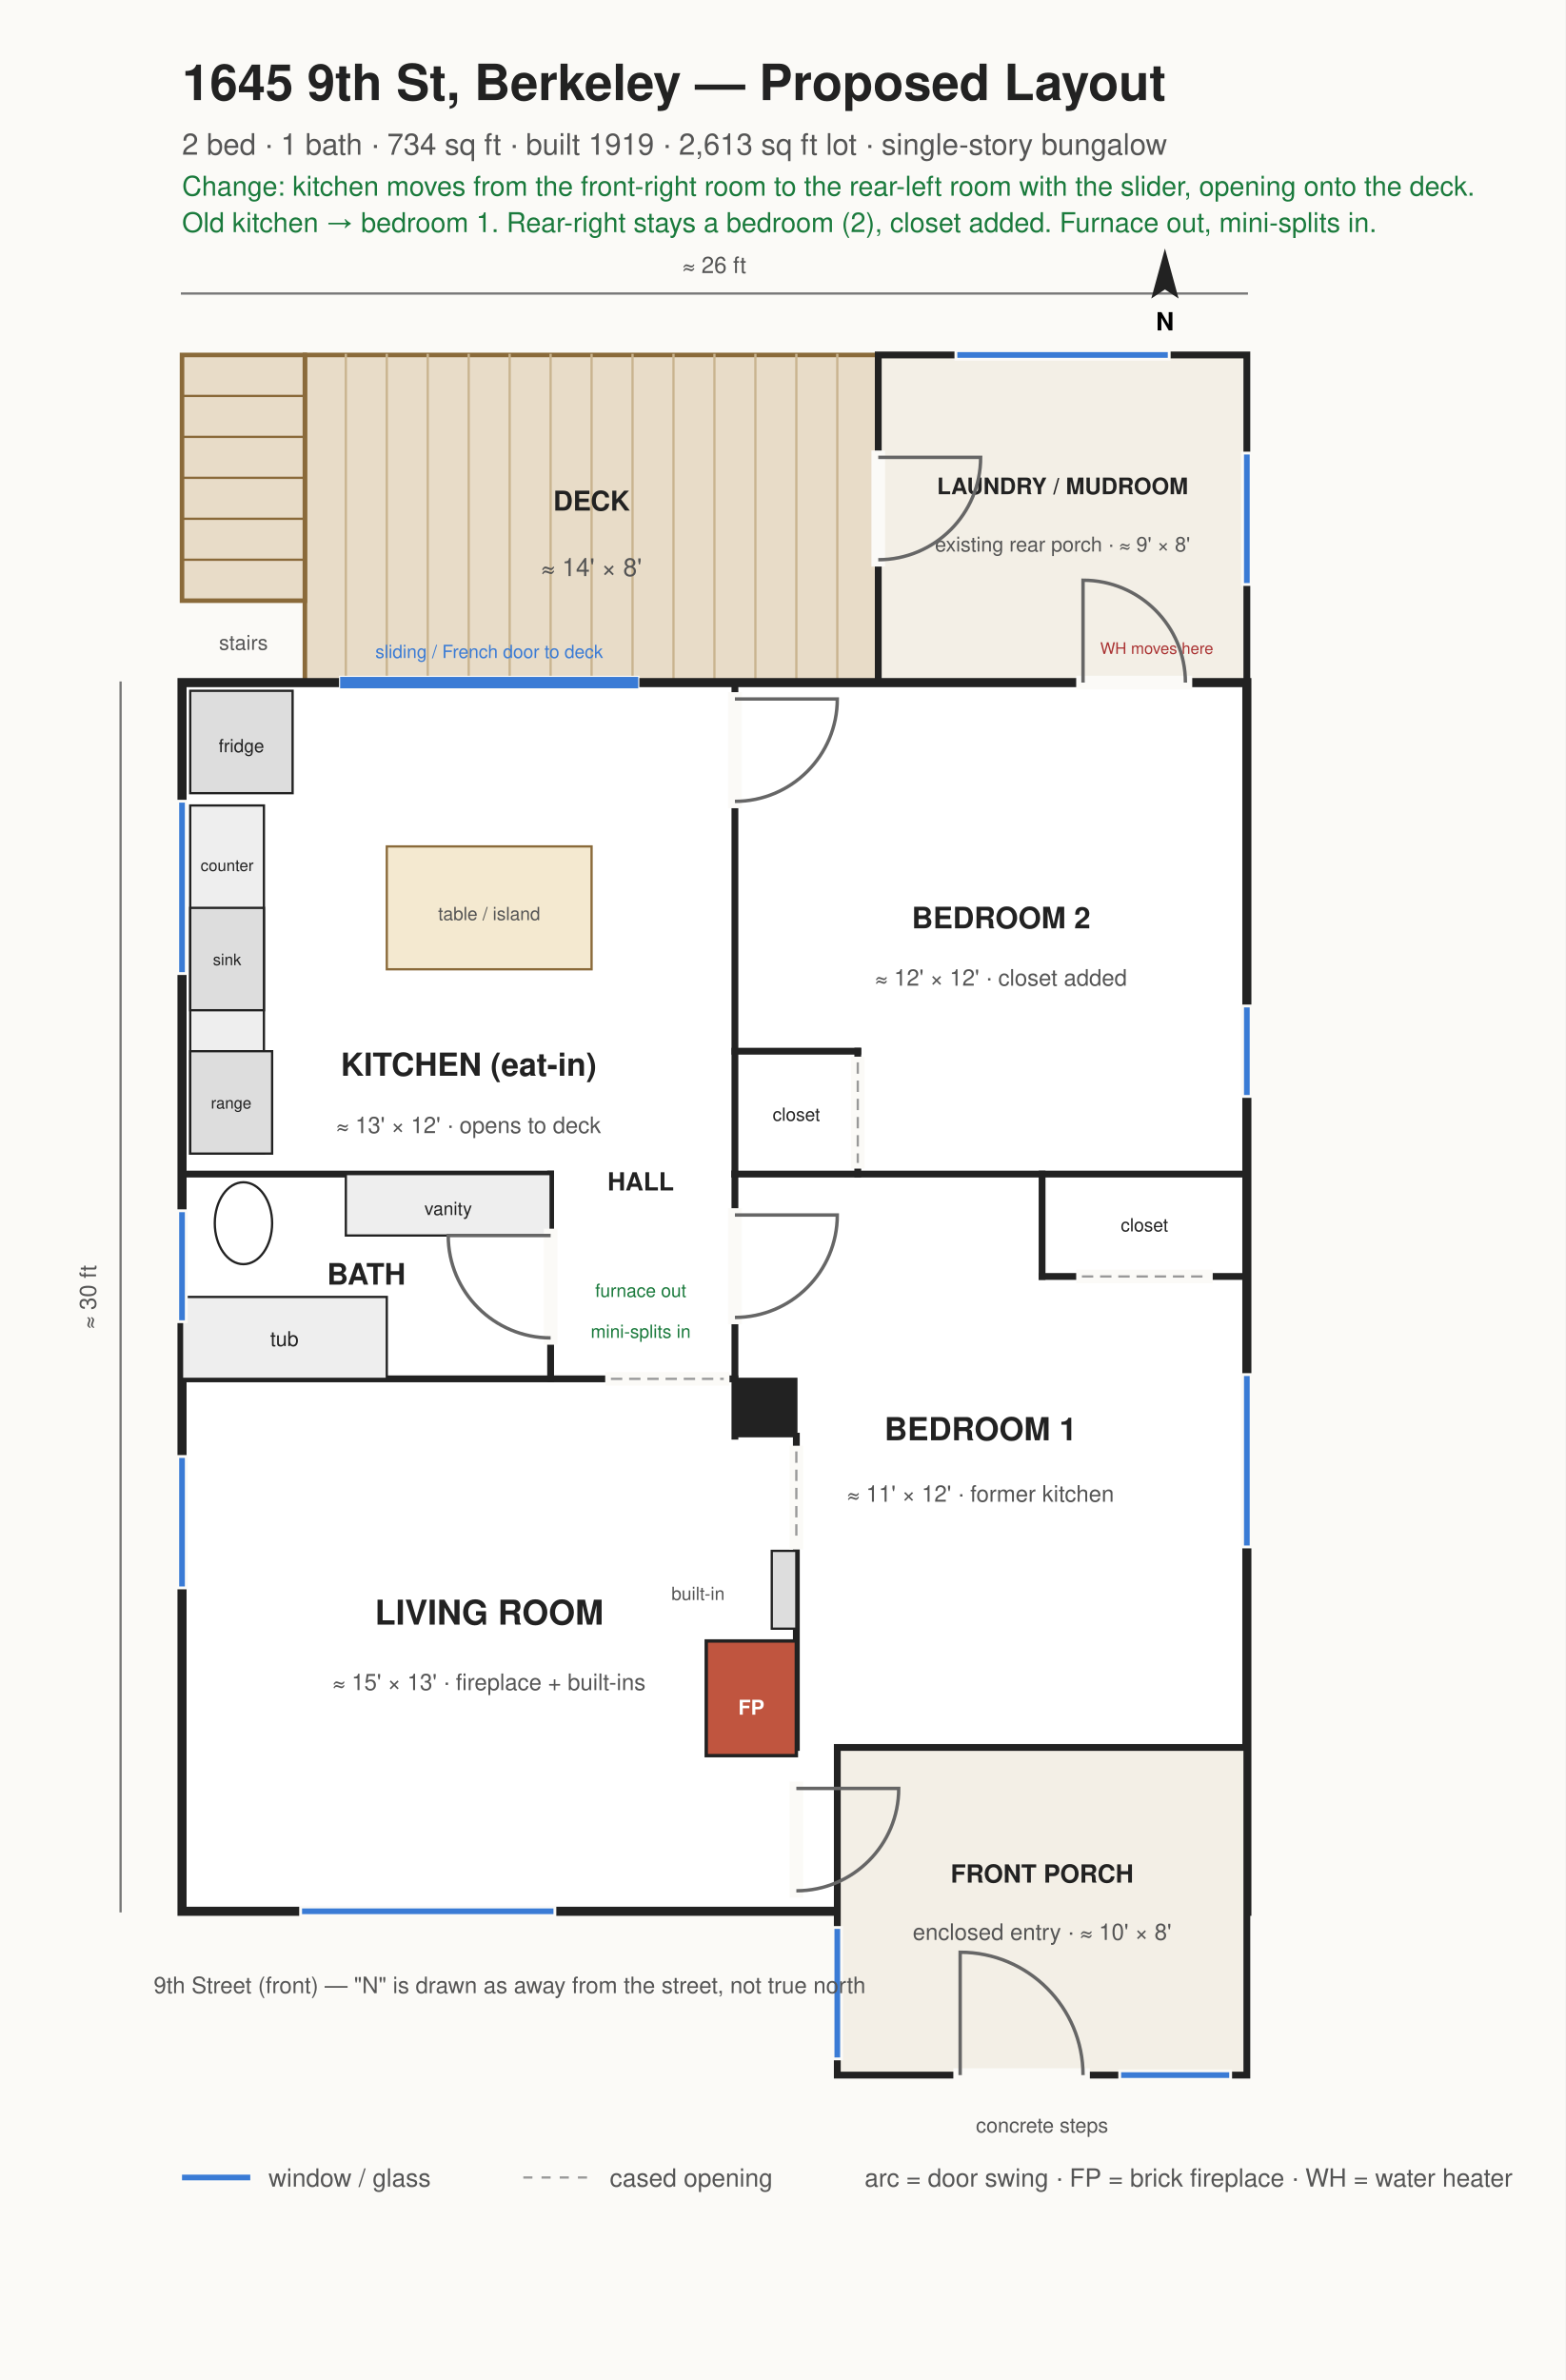
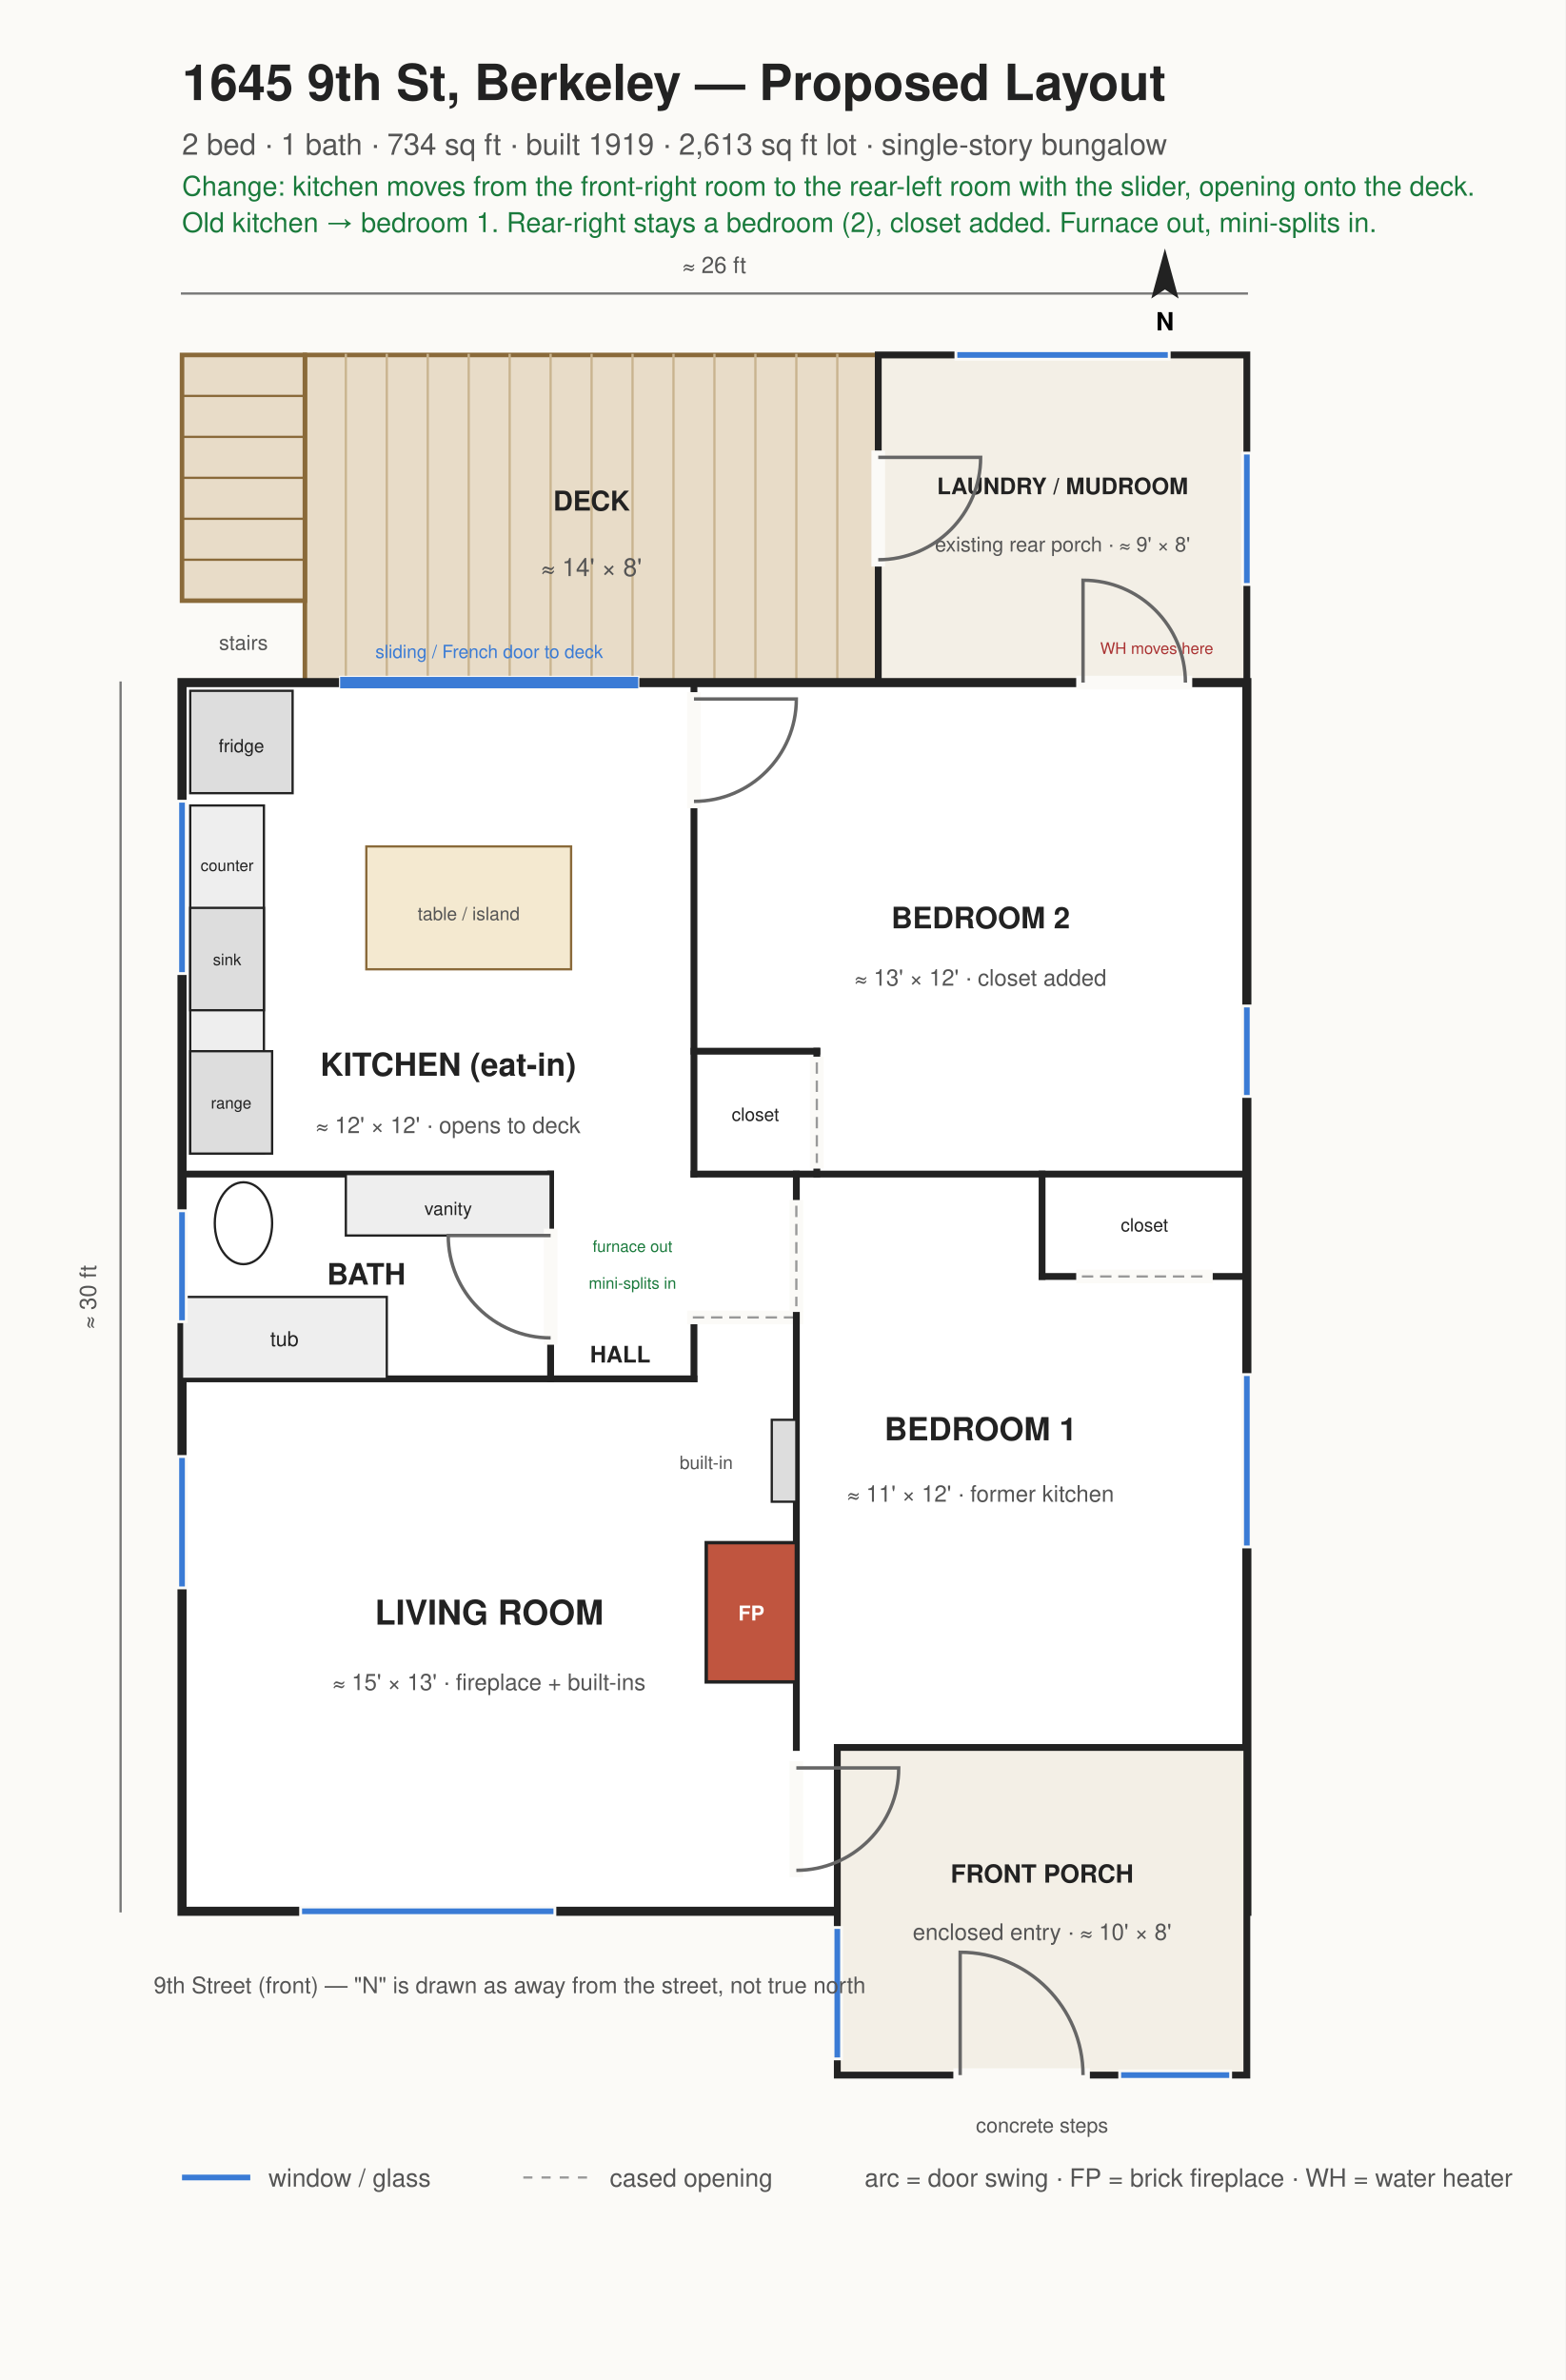
<svg xmlns="http://www.w3.org/2000/svg" width="688" height="1046" viewBox="0 0 688 1046" font-family="Helvetica, Arial, sans-serif">
  <rect width="688" height="1046" fill="#fbfaf7" />
  <text x="80" y="44" font-size="22" font-weight="bold" fill="#222">1645 9th St, Berkeley — Proposed Layout</text>
  <text x="80" y="68" font-size="13" fill="#555">2 bed · 1 bath · 734 sq ft · built 1919 · 2,613 sq ft lot · single-story bungalow</text>
  <text x="80" y="86" font-size="12" fill="#1a7a3c">Change: kitchen moves from the front-right room to the rear-left room with the slider, opening onto the deck.</text>
  <text x="80" y="102" font-size="12" fill="#1a7a3c">Old kitchen → bedroom 1. Rear-right stays a bedroom (2), closet added. Furnace out, mini-splits in.</text>
  <rect x="134" y="156" width="252" height="144" fill="#e8dcc8" stroke="#8a6a3a" stroke-width="2" />
  <line x1="152" y1="156" x2="152" y2="300" stroke="#c9b48f" stroke-width="1" stroke-linecap="square" />
  <line x1="170" y1="156" x2="170" y2="300" stroke="#c9b48f" stroke-width="1" stroke-linecap="square" />
  <line x1="188" y1="156" x2="188" y2="300" stroke="#c9b48f" stroke-width="1" stroke-linecap="square" />
  <line x1="206" y1="156" x2="206" y2="300" stroke="#c9b48f" stroke-width="1" stroke-linecap="square" />
  <line x1="224" y1="156" x2="224" y2="300" stroke="#c9b48f" stroke-width="1" stroke-linecap="square" />
  <line x1="242" y1="156" x2="242" y2="300" stroke="#c9b48f" stroke-width="1" stroke-linecap="square" />
  <line x1="260" y1="156" x2="260" y2="300" stroke="#c9b48f" stroke-width="1" stroke-linecap="square" />
  <line x1="278" y1="156" x2="278" y2="300" stroke="#c9b48f" stroke-width="1" stroke-linecap="square" />
  <line x1="296" y1="156" x2="296" y2="300" stroke="#c9b48f" stroke-width="1" stroke-linecap="square" />
  <line x1="314" y1="156" x2="314" y2="300" stroke="#c9b48f" stroke-width="1" stroke-linecap="square" />
  <line x1="332" y1="156" x2="332" y2="300" stroke="#c9b48f" stroke-width="1" stroke-linecap="square" />
  <line x1="350" y1="156" x2="350" y2="300" stroke="#c9b48f" stroke-width="1" stroke-linecap="square" />
  <line x1="368" y1="156" x2="368" y2="300" stroke="#c9b48f" stroke-width="1" stroke-linecap="square" />
  <text x="260" y="224.4" font-size="12" text-anchor="middle" fill="#222" font-weight="bold">DECK</text>
  <text x="260" y="253.2" font-size="11" text-anchor="middle" fill="#555" font-weight="normal">≈ 14' × 8'</text>
  <rect x="80" y="156" width="54" height="108" fill="#e8dcc8" stroke="#8a6a3a" stroke-width="2" />
  <line x1="80" y1="174" x2="134" y2="174" stroke="#8a6a3a" stroke-width="1" stroke-linecap="square" />
  <line x1="80" y1="192" x2="134" y2="192" stroke="#8a6a3a" stroke-width="1" stroke-linecap="square" />
  <line x1="80" y1="210" x2="134" y2="210" stroke="#8a6a3a" stroke-width="1" stroke-linecap="square" />
  <line x1="80" y1="228" x2="134" y2="228" stroke="#8a6a3a" stroke-width="1" stroke-linecap="square" />
  <line x1="80" y1="246" x2="134" y2="246" stroke="#8a6a3a" stroke-width="1" stroke-linecap="square" />
  <text x="107.0" y="285.6" font-size="9" text-anchor="middle" fill="#555" font-weight="normal">stairs</text>
  <rect x="386" y="156" width="162" height="144" fill="#f3efe6" stroke="#222" stroke-width="3" />
  <text x="467.0" y="217.2" font-size="10" text-anchor="middle" fill="#222" font-weight="bold">LAUNDRY / MUDROOM</text>
  <text x="467.0" y="242.4" font-size="9" text-anchor="middle" fill="#555" font-weight="normal">existing rear porch · ≈ 9' × 8'</text>
  <line x1="422" y1="156" x2="512" y2="156" stroke="#fbfaf7" stroke-width="5" stroke-linecap="square" />
  <line x1="422" y1="156" x2="512" y2="156" stroke="#3a7bd5" stroke-width="2.5" stroke-linecap="square" />
  <line x1="386" y1="201.0" x2="386" y2="246.0" stroke="#fbfaf7" stroke-width="6" stroke-linecap="square" />
  <path d="M386,201.0 L431.0,201.0 A45.0,45.0 0 0 1 386,246.0" fill="none" stroke="#666" stroke-width="1.5" />
  <line x1="548" y1="201.0" x2="548" y2="255.0" stroke="#fbfaf7" stroke-width="5" stroke-linecap="square" />
  <line x1="548" y1="201.0" x2="548" y2="255.0" stroke="#3a7bd5" stroke-width="2.5" stroke-linecap="square" />
  <rect x="80" y="300" width="468" height="540" fill="#fff" stroke="#222" stroke-width="4" />
  <rect x="368" y="768" width="180" height="144" fill="#f3efe6" stroke="#222" stroke-width="3" />
  <text x="458" y="827.4" font-size="11" text-anchor="middle" fill="#222" font-weight="bold">FRONT PORCH</text>
  <text x="458" y="852.6" font-size="10" text-anchor="middle" fill="#555" font-weight="normal">enclosed entry · ≈ 10' × 8'</text>
  <line x1="422" y1="912" x2="476" y2="912" stroke="#fbfaf7" stroke-width="6" stroke-linecap="square" />
  <path d="M422,912 L422,858 A54,54 0 0 1 476,912" fill="none" stroke="#666" stroke-width="1.5" />
  <line x1="368" y1="849.0" x2="368" y2="903.0" stroke="#fbfaf7" stroke-width="5" stroke-linecap="square" />
  <line x1="368" y1="849.0" x2="368" y2="903.0" stroke="#3a7bd5" stroke-width="2.5" stroke-linecap="square" />
  <line x1="494" y1="912" x2="539.0" y2="912" stroke="#fbfaf7" stroke-width="5" stroke-linecap="square" />
  <line x1="494" y1="912" x2="539.0" y2="912" stroke="#3a7bd5" stroke-width="2.5" stroke-linecap="square" />
  <text x="458" y="937.2" font-size="9" text-anchor="middle" fill="#555" font-weight="normal">concrete steps</text>
-   <line x1="323.0" y1="300" x2="323.0" y2="516" stroke="#222" stroke-width="3" stroke-linecap="square" />
-   <line x1="323.0" y1="516" x2="548" y2="516" stroke="#222" stroke-width="3" stroke-linecap="square" />
+   <line x1="305.0" y1="300" x2="305.0" y2="516" stroke="#222" stroke-width="3" stroke-linecap="square" />
+   <line x1="305.0" y1="516" x2="548" y2="516" stroke="#222" stroke-width="3" stroke-linecap="square" />
  <line x1="80" y1="516" x2="242" y2="516" stroke="#222" stroke-width="3" stroke-linecap="square" />
-   <line x1="80" y1="606" x2="323.0" y2="606" stroke="#222" stroke-width="3" stroke-linecap="square" />
+   <line x1="80" y1="606" x2="305.0" y2="606" stroke="#222" stroke-width="3" stroke-linecap="square" />
  <line x1="242" y1="516" x2="242" y2="606" stroke="#222" stroke-width="3" stroke-linecap="square" />
-   <line x1="323.0" y1="516" x2="323.0" y2="631.2" stroke="#222" stroke-width="3" stroke-linecap="square" />
-   <line x1="350" y1="631.2" x2="350" y2="768" stroke="#222" stroke-width="3" stroke-linecap="square" />
+   <line x1="305.0" y1="579.0" x2="305.0" y2="606" stroke="#222" stroke-width="3" stroke-linecap="square" />
+   <line x1="305.0" y1="579.0" x2="350" y2="579.0" stroke="#fbfaf7" stroke-width="6" stroke-linecap="square" />
+   <line x1="305.0" y1="579.0" x2="350" y2="579.0" stroke="#999" stroke-width="1" stroke-linecap="square" stroke-dasharray="4,4" />
+   <line x1="350" y1="516" x2="350" y2="768" stroke="#222" stroke-width="3" stroke-linecap="square" />
+   <line x1="350" y1="530.4" x2="350" y2="573.6" stroke="#fbfaf7" stroke-width="6" stroke-linecap="square" />
+   <line x1="350" y1="530.4" x2="350" y2="573.6" stroke="#999" stroke-width="1" stroke-linecap="square" stroke-dasharray="4,4" />
  <line x1="458" y1="516" x2="458" y2="561.0" stroke="#222" stroke-width="3" stroke-linecap="square" />
  <line x1="458" y1="561.0" x2="548" y2="561.0" stroke="#222" stroke-width="3" stroke-linecap="square" />
-   <rect x="310.4" y="721.2" width="39.6" height="50.4" fill="#c0553f" stroke="#222" stroke-width="1.5" />
-   <text x="330.2" y="753.6" font-size="9" text-anchor="middle" fill="#fff" font-weight="bold">FP</text>
-   <rect x="339.2" y="681.6" width="10.8" height="34.2" fill="#ddd" stroke="#222" stroke-width="1" />
-   <text x="306.8" y="703.2" font-size="8" text-anchor="middle" fill="#555" font-weight="normal">built-in</text>
-   <rect x="323.0" y="606" width="27.0" height="25.2" fill="#222" stroke="#222" stroke-width="1" />
-   <line x1="350" y1="638.4" x2="350" y2="678" stroke="#fbfaf7" stroke-width="6" stroke-linecap="square" />
-   <line x1="350" y1="638.4" x2="350" y2="678" stroke="#999" stroke-width="1" stroke-linecap="square" stroke-dasharray="4,4" />
+   <rect x="310.4" y="678" width="39.6" height="61.2" fill="#c0553f" stroke="#222" stroke-width="1.5" />
+   <text x="330.2" y="712.2" font-size="9" text-anchor="middle" fill="#fff" font-weight="bold">FP</text>
+   <rect x="339.2" y="624" width="10.8" height="36" fill="#ddd" stroke="#222" stroke-width="1" />
+   <text x="310.4" y="645.6" font-size="8" text-anchor="middle" fill="#555" font-weight="normal">built-in</text>
  <rect x="80" y="570" width="90" height="36" fill="#eee" stroke="#222" stroke-width="1" />
  <text x="125.0" y="591.6" font-size="9" text-anchor="middle" fill="#222" font-weight="normal">tub</text>
  <rect x="152" y="516" width="90" height="27.0" fill="#eee" stroke="#222" stroke-width="1" />
  <text x="197.0" y="534" font-size="8" text-anchor="middle" fill="#222" font-weight="normal">vanity</text>
  <ellipse cx="107.0" cy="537.6" rx="12.6" ry="18" fill="#fff" stroke="#222" stroke-width="1" />
-   <text x="281.6" y="570" font-size="8" text-anchor="middle" fill="#1a7a3c" font-weight="normal">furnace out</text>
-   <text x="281.6" y="588" font-size="8" text-anchor="middle" fill="#1a7a3c" font-weight="normal">mini-splits in</text>
+   <text x="278" y="550.2" font-size="7" text-anchor="middle" fill="#1a7a3c" font-weight="normal">furnace out</text>
+   <text x="278" y="566.4" font-size="7" text-anchor="middle" fill="#1a7a3c" font-weight="normal">mini-splits in</text>
  <text x="161.0" y="564.6" font-size="13" text-anchor="middle" fill="#222" font-weight="bold">BATH</text>
-   <text x="281.6" y="523.2" font-size="11" text-anchor="middle" fill="#222" font-weight="bold">HALL</text>
+   <text x="272.6" y="598.8" font-size="10" text-anchor="middle" fill="#222" font-weight="bold">HALL</text>
  <line x1="152" y1="300" x2="278" y2="300" stroke="#fbfaf7" stroke-width="6" stroke-linecap="square" />
  <line x1="152" y1="300" x2="278" y2="300" stroke="#3a7bd5" stroke-width="5" stroke-linecap="square" />
  <text x="215.0" y="289.2" font-size="8" text-anchor="middle" fill="#3a7bd5" font-weight="normal">sliding / French door to deck</text>
  <rect x="83.6" y="303.6" width="45.0" height="45.0" fill="#ddd" stroke="#222" stroke-width="1" />
  <text x="106.1" y="330.6" font-size="8" text-anchor="middle" fill="#222" font-weight="normal">fridge</text>
  <rect x="83.6" y="354" width="32.4" height="153.0" fill="#eee" stroke="#222" stroke-width="1" />
  <text x="99.8" y="382.8" font-size="7" text-anchor="middle" fill="#222" font-weight="normal">counter</text>
  <rect x="83.6" y="399.0" width="32.4" height="45.0" fill="#ddd" stroke="#222" stroke-width="1" />
  <text x="99.8" y="424.2" font-size="7" text-anchor="middle" fill="#222" font-weight="normal">sink</text>
  <rect x="83.6" y="462" width="36.0" height="45.0" fill="#ddd" stroke="#222" stroke-width="1" />
  <text x="101.6" y="487.2" font-size="7" text-anchor="middle" fill="#222" font-weight="normal">range</text>
-   <rect x="170" y="372" width="90" height="54" fill="#f4e9d0" stroke="#8a6a3a" stroke-width="1" />
-   <text x="215.0" y="404.4" font-size="8" text-anchor="middle" fill="#555" font-weight="normal">table / island</text>
-   <text x="206" y="472.8" font-size="14" text-anchor="middle" fill="#222" font-weight="bold">KITCHEN (eat-in)</text>
-   <text x="206" y="498" font-size="10" text-anchor="middle" fill="#555" font-weight="normal">≈ 13' × 12' · opens to deck</text>
-   <line x1="323.0" y1="307.2" x2="323.0" y2="352.2" stroke="#fbfaf7" stroke-width="6" stroke-linecap="square" />
-   <path d="M323.0,307.2 L368.0,307.2 A45.0,45.0 0 0 1 323.0,352.2" fill="none" stroke="#666" stroke-width="1.5" />
-   <line x1="323.0" y1="462" x2="377.0" y2="462" stroke="#222" stroke-width="3" stroke-linecap="square" />
-   <line x1="377.0" y1="462" x2="377.0" y2="516" stroke="#222" stroke-width="3" stroke-linecap="square" />
-   <line x1="377.0" y1="467.4" x2="377.0" y2="510.6" stroke="#fbfaf7" stroke-width="6" stroke-linecap="square" />
-   <line x1="377.0" y1="467.4" x2="377.0" y2="510.6" stroke="#999" stroke-width="1" stroke-linecap="square" stroke-dasharray="4,4" />
-   <text x="350" y="492.6" font-size="8" text-anchor="middle" fill="#222" font-weight="normal">closet</text>
+   <rect x="161.0" y="372" width="90.0" height="54" fill="#f4e9d0" stroke="#8a6a3a" stroke-width="1" />
+   <text x="206" y="404.4" font-size="8" text-anchor="middle" fill="#555" font-weight="normal">table / island</text>
+   <text x="197.0" y="472.8" font-size="14" text-anchor="middle" fill="#222" font-weight="bold">KITCHEN (eat-in)</text>
+   <text x="197.0" y="498" font-size="10" text-anchor="middle" fill="#555" font-weight="normal">≈ 12' × 12' · opens to deck</text>
+   <line x1="305.0" y1="307.2" x2="305.0" y2="352.2" stroke="#fbfaf7" stroke-width="6" stroke-linecap="square" />
+   <path d="M305.0,307.2 L350.0,307.2 A45.0,45.0 0 0 1 305.0,352.2" fill="none" stroke="#666" stroke-width="1.5" />
+   <line x1="305.0" y1="462" x2="359.0" y2="462" stroke="#222" stroke-width="3" stroke-linecap="square" />
+   <line x1="359.0" y1="462" x2="359.0" y2="516" stroke="#222" stroke-width="3" stroke-linecap="square" />
+   <line x1="359.0" y1="467.4" x2="359.0" y2="510.6" stroke="#fbfaf7" stroke-width="6" stroke-linecap="square" />
+   <line x1="359.0" y1="467.4" x2="359.0" y2="510.6" stroke="#999" stroke-width="1" stroke-linecap="square" stroke-dasharray="4,4" />
+   <text x="332" y="492.6" font-size="8" text-anchor="middle" fill="#222" font-weight="normal">closet</text>
  <line x1="476" y1="300" x2="521.0" y2="300" stroke="#fbfaf7" stroke-width="6" stroke-linecap="square" />
  <path d="M476,300 L476,255.0 A45.0,45.0 0 0 1 521.0,300" fill="none" stroke="#666" stroke-width="1.5" />
-   <text x="440" y="408" font-size="13" text-anchor="middle" fill="#222" font-weight="bold">BEDROOM 2</text>
-   <text x="440" y="433.2" font-size="10" text-anchor="middle" fill="#555" font-weight="normal">≈ 12' × 12' · closet added</text>
+   <text x="431.0" y="408" font-size="13" text-anchor="middle" fill="#222" font-weight="bold">BEDROOM 2</text>
+   <text x="431.0" y="433.2" font-size="10" text-anchor="middle" fill="#555" font-weight="normal">≈ 13' × 12' · closet added</text>
  <text x="508.4" y="287.4" font-size="7" text-anchor="middle" fill="#a33" font-weight="normal">WH moves here</text>
  <line x1="242" y1="543.0" x2="242" y2="588.0" stroke="#fbfaf7" stroke-width="6" stroke-linecap="square" />
  <path d="M242,543.0 L197.0,543.0 A45.0,45.0 0 0 0 242,588.0" fill="none" stroke="#666" stroke-width="1.5" />
-   <line x1="323.0" y1="534" x2="323.0" y2="579.0" stroke="#fbfaf7" stroke-width="6" stroke-linecap="square" />
-   <path d="M323.0,534 L368.0,534 A45.0,45.0 0 0 1 323.0,579.0" fill="none" stroke="#666" stroke-width="1.5" />
  <line x1="476" y1="561.0" x2="530" y2="561.0" stroke="#fbfaf7" stroke-width="6" stroke-linecap="square" />
  <line x1="476" y1="561.0" x2="530" y2="561.0" stroke="#999" stroke-width="1" stroke-linecap="square" stroke-dasharray="4,4" />
-   <line x1="269.0" y1="606" x2="317.6" y2="606" stroke="#fbfaf7" stroke-width="6" stroke-linecap="square" />
-   <line x1="269.0" y1="606" x2="317.6" y2="606" stroke="#999" stroke-width="1" stroke-linecap="square" stroke-dasharray="4,4" />
-   <line x1="350" y1="786" x2="350" y2="831.0" stroke="#fbfaf7" stroke-width="6" stroke-linecap="square" />
-   <path d="M350,786 L395.0,786 A45.0,45.0 0 0 1 350,831.0" fill="none" stroke="#666" stroke-width="1.5" />
+   <line x1="350" y1="777.0" x2="350" y2="822.0" stroke="#fbfaf7" stroke-width="6" stroke-linecap="square" />
+   <path d="M350,777.0 L395.0,777.0 A45.0,45.0 0 0 1 350,822.0" fill="none" stroke="#666" stroke-width="1.5" />
  <line x1="80" y1="354" x2="80" y2="426" stroke="#fbfaf7" stroke-width="5" stroke-linecap="square" />
  <line x1="80" y1="354" x2="80" y2="426" stroke="#3a7bd5" stroke-width="2.5" stroke-linecap="square" />
  <line x1="80" y1="534" x2="80" y2="579.0" stroke="#fbfaf7" stroke-width="5" stroke-linecap="square" />
  <line x1="80" y1="534" x2="80" y2="579.0" stroke="#3a7bd5" stroke-width="2.5" stroke-linecap="square" />
  <line x1="80" y1="642" x2="80" y2="696" stroke="#fbfaf7" stroke-width="5" stroke-linecap="square" />
  <line x1="80" y1="642" x2="80" y2="696" stroke="#3a7bd5" stroke-width="2.5" stroke-linecap="square" />
  <line x1="134" y1="840" x2="242" y2="840" stroke="#fbfaf7" stroke-width="5" stroke-linecap="square" />
  <line x1="134" y1="840" x2="242" y2="840" stroke="#3a7bd5" stroke-width="2.5" stroke-linecap="square" />
  <line x1="548" y1="606" x2="548" y2="678" stroke="#fbfaf7" stroke-width="5" stroke-linecap="square" />
  <line x1="548" y1="606" x2="548" y2="678" stroke="#3a7bd5" stroke-width="2.5" stroke-linecap="square" />
  <line x1="548" y1="444" x2="548" y2="480" stroke="#fbfaf7" stroke-width="5" stroke-linecap="square" />
  <line x1="548" y1="444" x2="548" y2="480" stroke="#3a7bd5" stroke-width="2.5" stroke-linecap="square" />
  <text x="431.0" y="633.0" font-size="14" text-anchor="middle" fill="#222" font-weight="bold">BEDROOM 1</text>
  <text x="431.0" y="660" font-size="10" text-anchor="middle" fill="#555" font-weight="normal">≈ 11' × 12' · former kitchen</text>
  <text x="503.0" y="541.2" font-size="8" text-anchor="middle" fill="#222" font-weight="normal">closet</text>
  <text x="215.0" y="714" font-size="15" text-anchor="middle" fill="#222" font-weight="bold">LIVING ROOM</text>
  <text x="215.0" y="742.8" font-size="10" text-anchor="middle" fill="#555" font-weight="normal">≈ 15' × 13' · fireplace + built-ins</text>
  <line x1="53.0" y1="300" x2="53.0" y2="840" stroke="#777" stroke-width="1" stroke-linecap="square" />
  <text transform="translate(42.2,570) rotate(-90)" font-size="10" text-anchor="middle" fill="#555">≈ 30 ft</text>
  <line x1="80" y1="129.0" x2="548" y2="129.0" stroke="#777" stroke-width="1" stroke-linecap="square" />
  <text x="314" y="120" font-size="10" text-anchor="middle" fill="#555" font-weight="normal">≈ 26 ft</text>
  <g transform="translate(512,127.2)">
    <polygon points="0,-18 6,4 0,0 -6,4" fill="#222" />
    <text x="0" y="18" font-size="11" text-anchor="middle" font-weight="bold">N</text>
  </g>
  <text x="224" y="876" font-size="10" text-anchor="middle" fill="#555" font-weight="normal">9th Street (front) — "N" is drawn as away from the street, not true north</text>
  <line x1="80" y1="957.0" x2="110" y2="957.0" stroke="#3a7bd5" stroke-width="2.5" />
  <text x="118" y="961.0" font-size="11" fill="#555">window / glass</text>
  <line x1="230" y1="957.0" x2="260" y2="957.0" stroke="#999" stroke-width="1" stroke-dasharray="4,4" />
  <text x="268" y="961.0" font-size="11" fill="#555">cased opening</text>
  <text x="380" y="961.0" font-size="11" fill="#555">arc = door swing · FP = brick fireplace · WH = water heater</text>
</svg>
